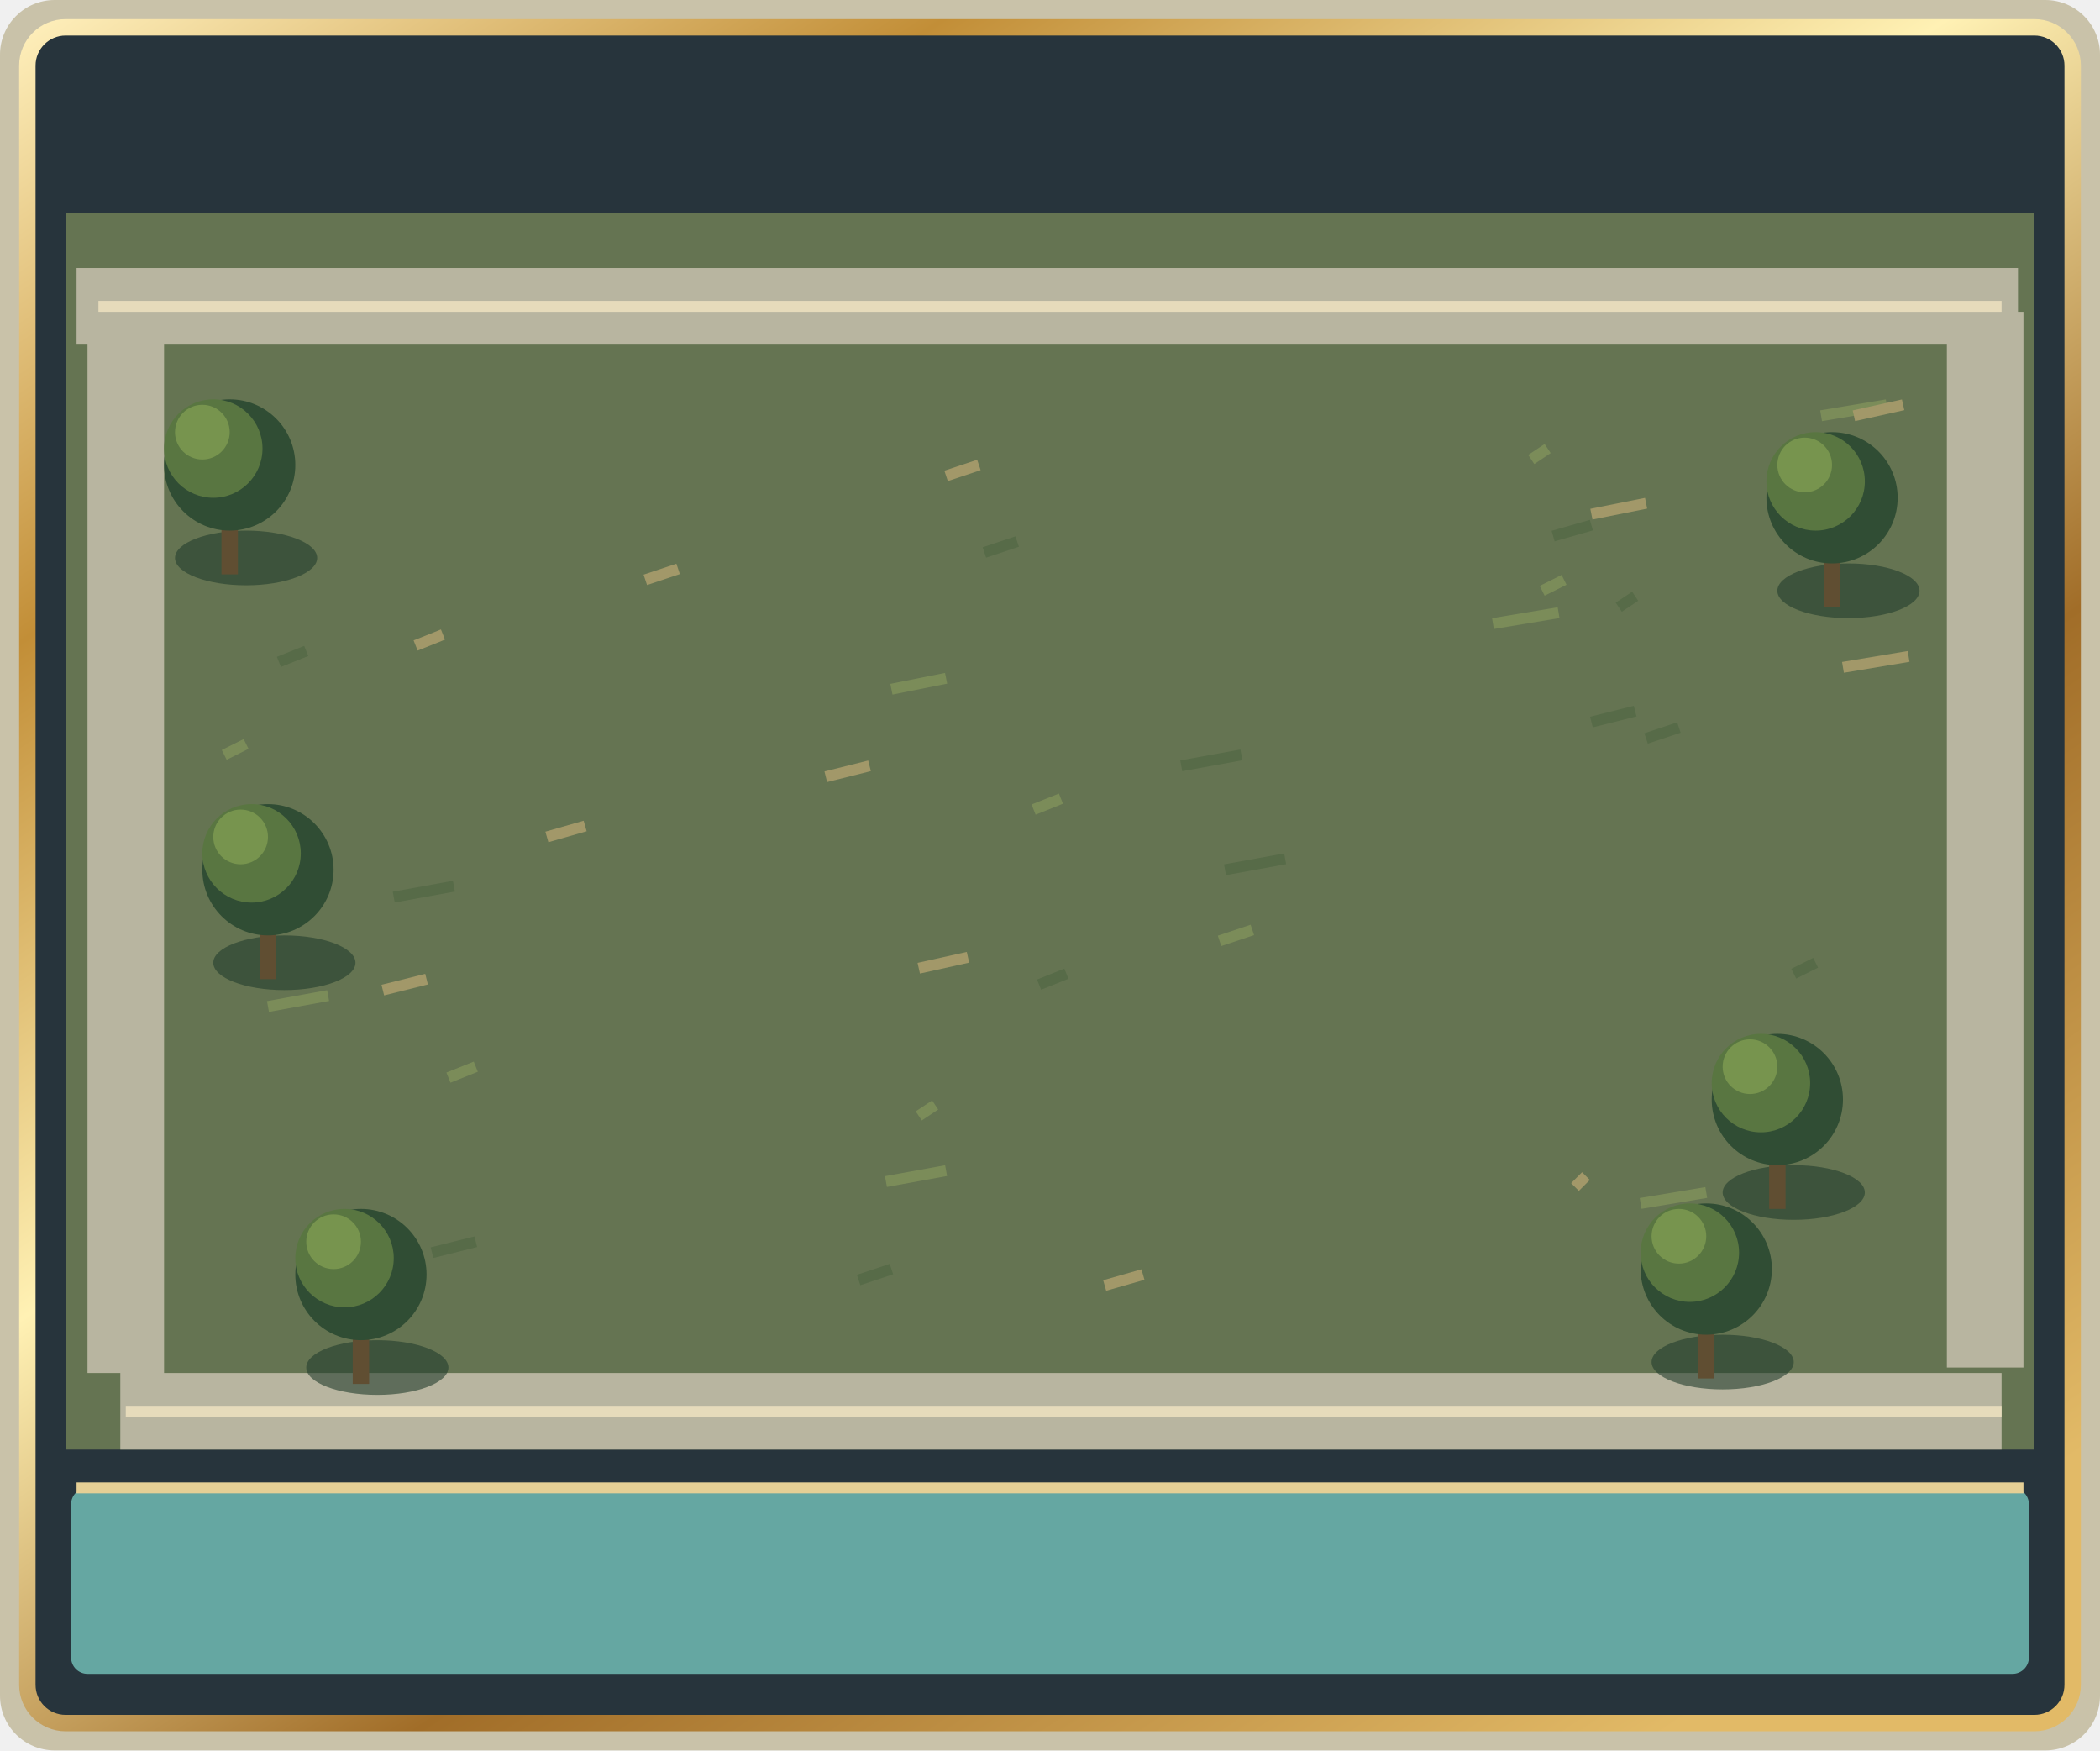
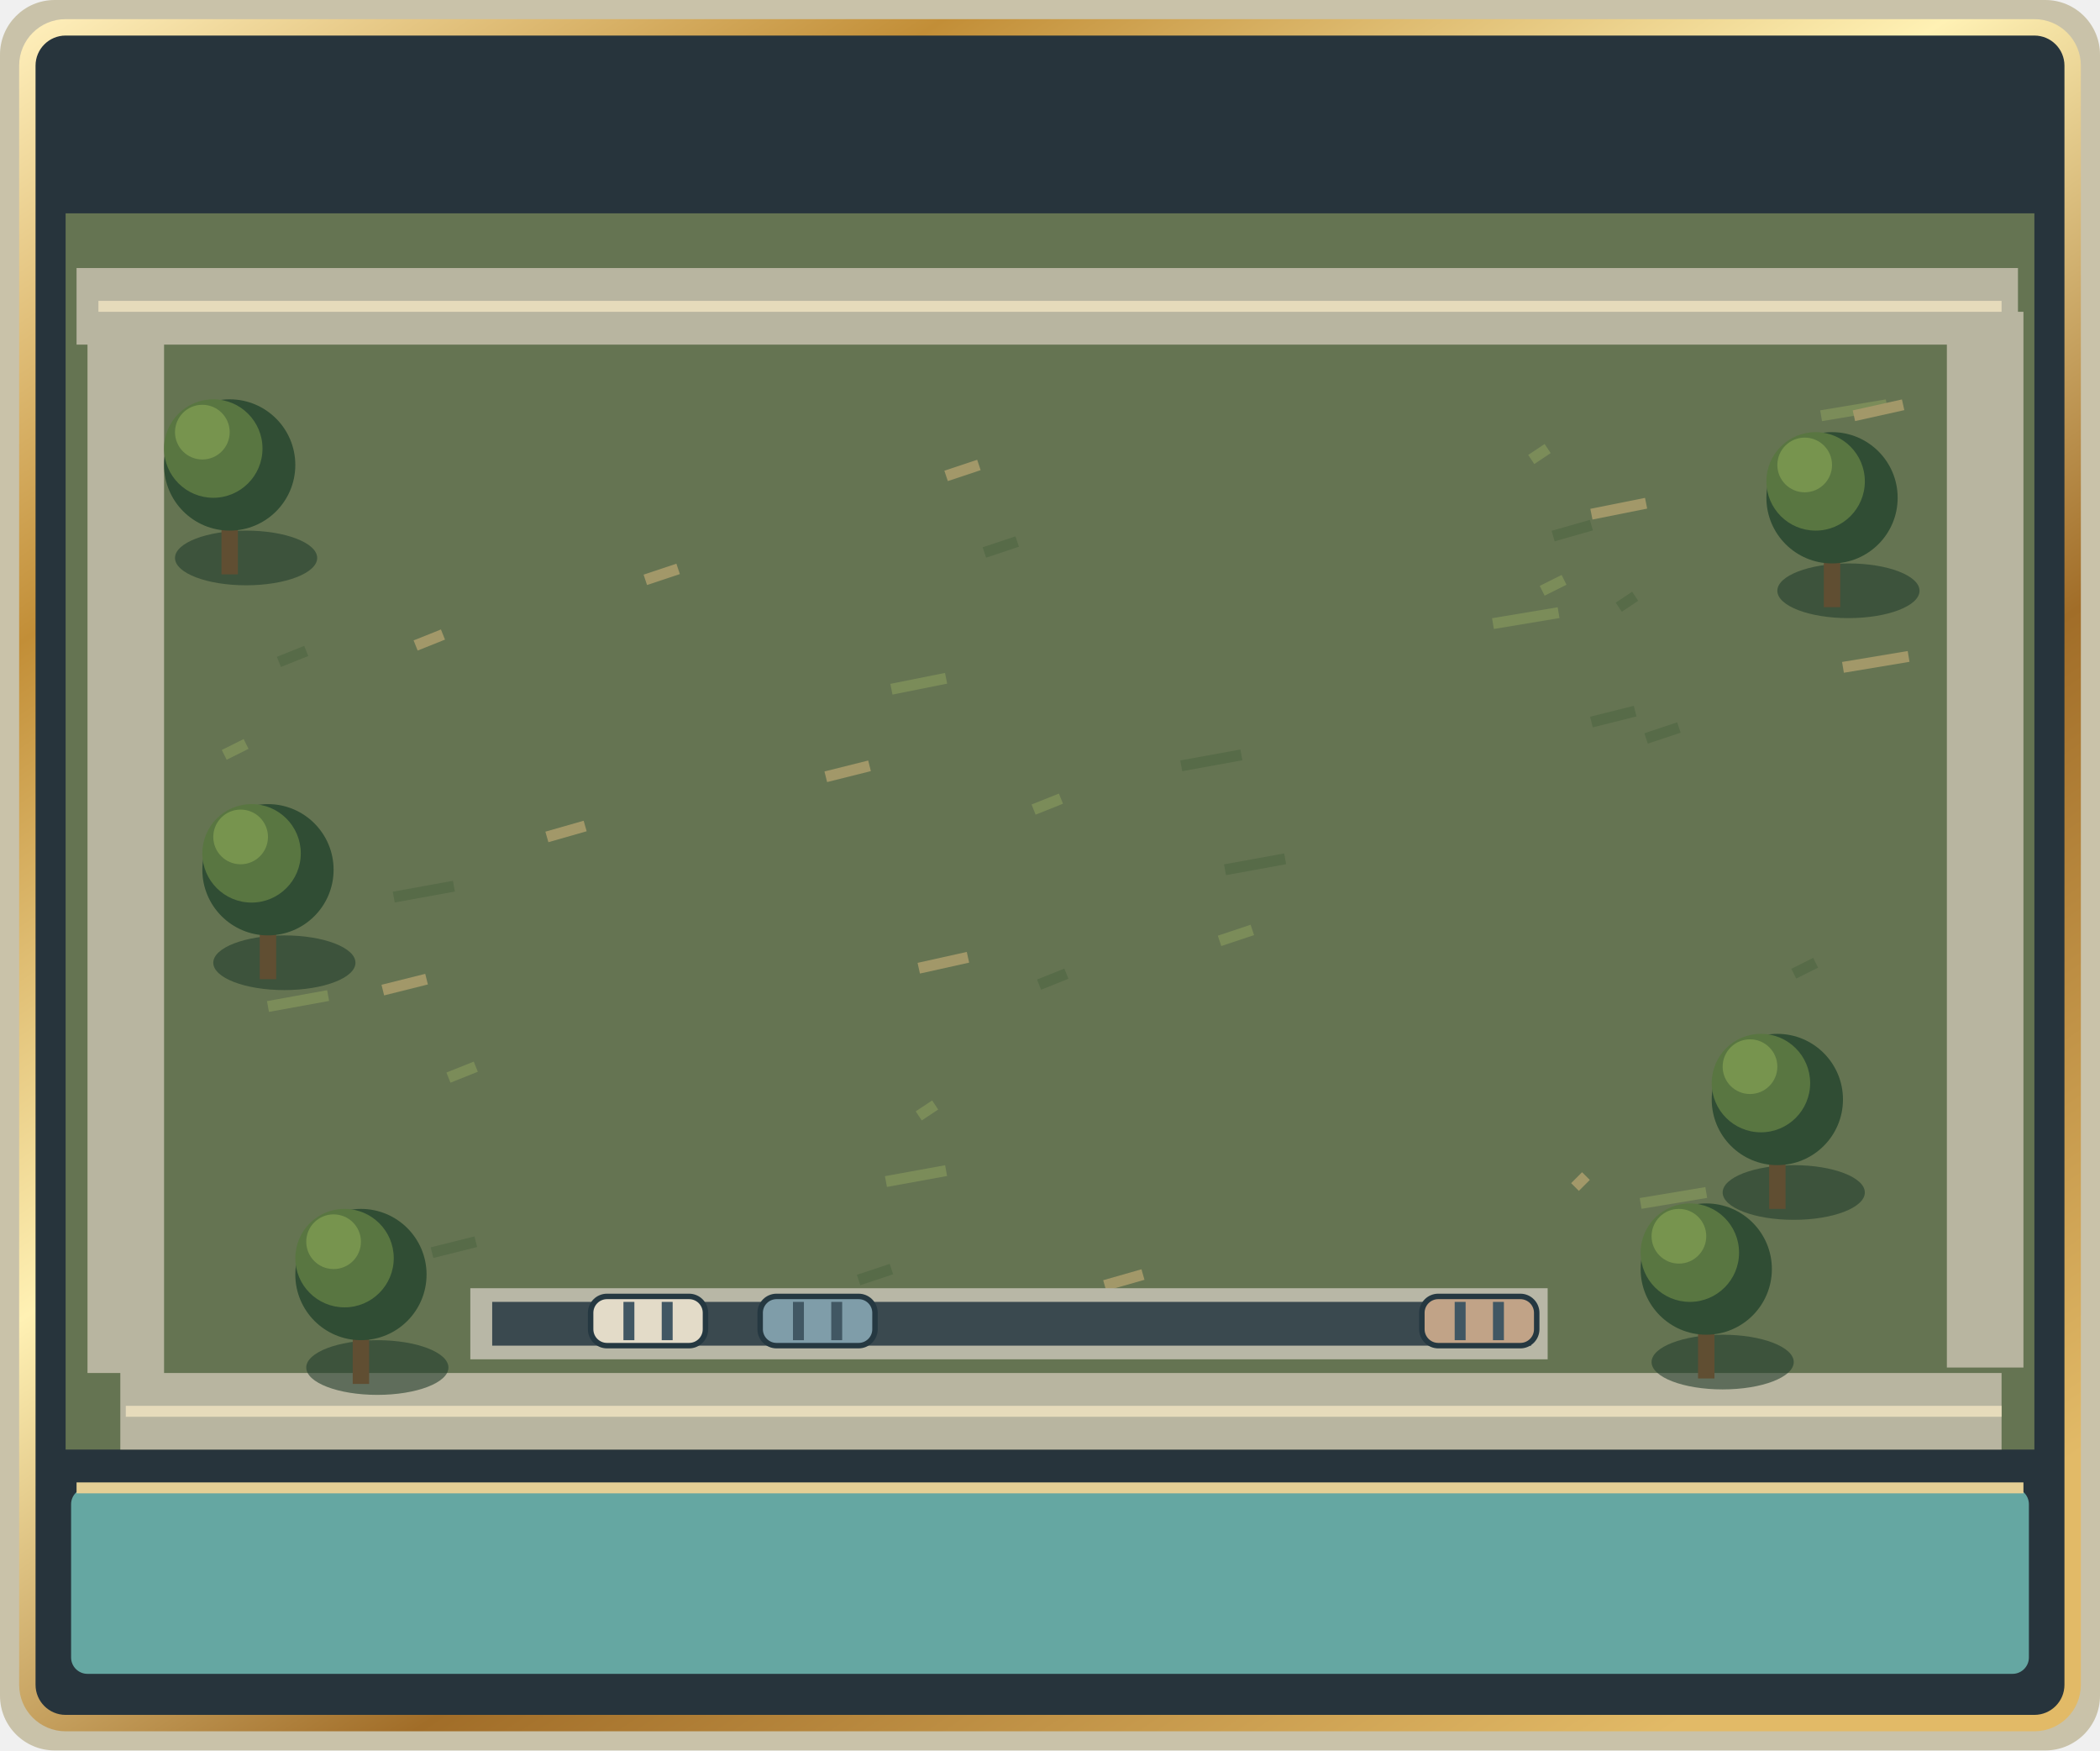
<svg xmlns="http://www.w3.org/2000/svg" viewBox="0 0 384 320" role="img" aria-label="Особая территория">
  <defs>
    <linearGradient id="gold" x2="0.8" y2="1">
      <stop stop-color="#fff0bc" />
      <stop offset=".22" stop-color="#c28e37" />
      <stop offset=".46" stop-color="#fff1b4" />
      <stop offset=".7" stop-color="#a16d28" />
      <stop offset="1" stop-color="#e2ba67" />
    </linearGradient>
    <linearGradient id="cream" x2="1" y2="1">
      <stop stop-color="#fff5d7" />
      <stop offset=".5" stop-color="#e8d3a0" />
      <stop offset="1" stop-color="#f7e9c8" />
    </linearGradient>
    <linearGradient id="navy" x2=".7" y2="1">
      <stop stop-color="#263b49" />
      <stop offset="1" stop-color="#06121e" />
    </linearGradient>
    <linearGradient id="glass" x2="1" y2="1">
      <stop stop-color="#d4e9e8" />
      <stop offset=".45" stop-color="#6495ad" />
      <stop offset="1" stop-color="#294453" />
    </linearGradient>
    <pattern id="grain" width="9" height="9" patternUnits="userSpaceOnUse">
      <path d="M0 1h2m3 4h1m1 3h2" stroke="#fff" opacity=".07" />
    </pattern>
  </defs>
  <rect width="384" height="320" rx="10" fill="#c9c2a9" />
  <rect x="5" y="5" width="374" height="310" rx="7" fill="#27343c" stroke="url(#gold)" stroke-width="3" />
  <rect x="12" y="39" width="360" height="226" fill="#657452" />
  <path d="M14 56H369M22 258H366M23 56V251M363 57V250" stroke="#b8b5a0" stroke-width="14" />
  <path d="M18 56H366M23 258H366" stroke="#e6dbbb" stroke-width="2" />
  <path d="M273 114l12 -2" stroke="#7b8c59" stroke-width="2" />
  <path d="M49 184l11 -2" stroke="#7b8c59" stroke-width="2" />
  <path d="M202 235l7 -2" stroke="#a29869" stroke-width="2" />
  <path d="M301 135l6 -2" stroke="#576b48" stroke-width="2" />
  <path d="M337 122l12 -2" stroke="#a29869" stroke-width="2" />
  <path d="M280 84l3 -2" stroke="#7b8c59" stroke-width="2" />
  <path d="M162 216l11 -2" stroke="#7b8c59" stroke-width="2" />
  <path d="M41 138l4 -2" stroke="#7b8c59" stroke-width="2" />
  <path d="M70 181l8 -2" stroke="#a29869" stroke-width="2" />
  <path d="M180 101l6 -2" stroke="#576b48" stroke-width="2" />
  <path d="M118 106l6 -2" stroke="#a29869" stroke-width="2" />
  <path d="M157 234l6 -2" stroke="#576b48" stroke-width="2" />
  <path d="M224 159l11 -2" stroke="#576b48" stroke-width="2" />
  <path d="M291 132l8 -2" stroke="#576b48" stroke-width="2" />
  <path d="M45 158l3 -2" stroke="#576b48" stroke-width="2" />
  <path d="M223 172l6 -2" stroke="#7b8c59" stroke-width="2" />
  <path d="M151 142l8 -2" stroke="#a29869" stroke-width="2" />
  <path d="M51 121l5 -2" stroke="#576b48" stroke-width="2" />
  <path d="M324 211l7 -2" stroke="#576b48" stroke-width="2" />
  <path d="M168 204l3 -2" stroke="#7b8c59" stroke-width="2" />
  <path d="M79 229l8 -2" stroke="#576b48" stroke-width="2" />
  <path d="M282 108l4 -2" stroke="#7b8c59" stroke-width="2" />
  <path d="M284 98l7 -2" stroke="#576b48" stroke-width="2" />
  <path d="M189 148l5 -2" stroke="#7b8c59" stroke-width="2" />
  <path d="M190 180l5 -2" stroke="#576b48" stroke-width="2" />
  <path d="M300 220l12 -2" stroke="#7b8c59" stroke-width="2" />
  <path d="M333 76l12 -2" stroke="#7b8c59" stroke-width="2" />
  <path d="M216 140l11 -2" stroke="#576b48" stroke-width="2" />
  <path d="M288 217l2 -2" stroke="#a29869" stroke-width="2" />
  <path d="M328 178l4 -2" stroke="#576b48" stroke-width="2" />
  <path d="M291 94l10 -2" stroke="#a29869" stroke-width="2" />
  <path d="M163 126l10 -2" stroke="#7b8c59" stroke-width="2" />
  <path d="M296 111l3 -2" stroke="#576b48" stroke-width="2" />
  <path d="M168 177l9 -2" stroke="#a29869" stroke-width="2" />
  <path d="M76 118l5 -2" stroke="#a29869" stroke-width="2" />
  <path d="M82 197l5 -2" stroke="#7b8c59" stroke-width="2" />
  <path d="M339 76l9 -2" stroke="#a29869" stroke-width="2" />
  <path d="M100 153l7 -2" stroke="#a29869" stroke-width="2" />
  <path d="M72 164l11 -2" stroke="#576b48" stroke-width="2" />
  <path d="M173 87l6 -2" stroke="#a29869" stroke-width="2" />
+   <path d="M86 242h197" stroke="#b8b7a6" stroke-width="13" />
+   <path d="M90 242h190" stroke="#3a494f" stroke-width="8" />
+   <rect x="108" y="237" width="21" height="9" rx="3" fill="#e3dbc8" stroke="#253841" />
+   <path d="M115 238v7m7-7v7" stroke="#415763" stroke-width="2" />
+   <rect x="139" y="237" width="21" height="9" rx="3" fill="#7f9da9" stroke="#253841" />
+   <path d="M146 238v7m7-7v7" stroke="#415763" stroke-width="2" />
+   <rect x="260" y="237" width="21" height="9" rx="3" fill="#c1a387" stroke="#253841" />
+   <path d="M267 238v7m7-7v7" stroke="#415763" stroke-width="2" />
  <ellipse cx="45" cy="102" rx="13" ry="5" fill="#233e2d" opacity=".6" />
  <path d="M42 92v13" stroke="#604e32" stroke-width="3" />
  <circle cx="42" cy="85" r="12" fill="#304d34" />
  <circle cx="39" cy="82" r="9" fill="#597641" />
  <circle cx="37" cy="79" r="5" fill="#77944e" />
  <ellipse cx="52" cy="176" rx="13" ry="5" fill="#233e2d" opacity=".6" />
  <path d="M49 166v13" stroke="#604e32" stroke-width="3" />
  <circle cx="49" cy="159" r="12" fill="#304d34" />
  <circle cx="46" cy="156" r="9" fill="#597641" />
  <circle cx="44" cy="153" r="5" fill="#77944e" />
  <ellipse cx="328" cy="218" rx="13" ry="5" fill="#233e2d" opacity=".6" />
  <path d="M325 208v13" stroke="#604e32" stroke-width="3" />
  <circle cx="325" cy="201" r="12" fill="#304d34" />
  <circle cx="322" cy="198" r="9" fill="#597641" />
  <circle cx="320" cy="195" r="5" fill="#77944e" />
  <ellipse cx="315" cy="249" rx="13" ry="5" fill="#233e2d" opacity=".6" />
  <path d="M312 239v13" stroke="#604e32" stroke-width="3" />
  <circle cx="312" cy="232" r="12" fill="#304d34" />
  <circle cx="309" cy="229" r="9" fill="#597641" />
  <circle cx="307" cy="226" r="5" fill="#77944e" />
  <ellipse cx="69" cy="250" rx="13" ry="5" fill="#233e2d" opacity=".6" />
  <path d="M66 240v13" stroke="#604e32" stroke-width="3" />
  <circle cx="66" cy="233" r="12" fill="#304d34" />
  <circle cx="63" cy="230" r="9" fill="#597641" />
  <circle cx="61" cy="227" r="5" fill="#77944e" />
  <ellipse cx="338" cy="108" rx="13" ry="5" fill="#233e2d" opacity=".6" />
  <path d="M335 98v13" stroke="#604e32" stroke-width="3" />
  <circle cx="335" cy="91" r="12" fill="#304d34" />
  <circle cx="332" cy="88" r="9" fill="#597641" />
  <circle cx="330" cy="85" r="5" fill="#77944e" />
  <rect x="13" y="272" width="358" height="34" rx="3" fill="#65a7a2" />
  <path d="M14 272h356" stroke="#e5cf95" stroke-width="2" />
</svg>
